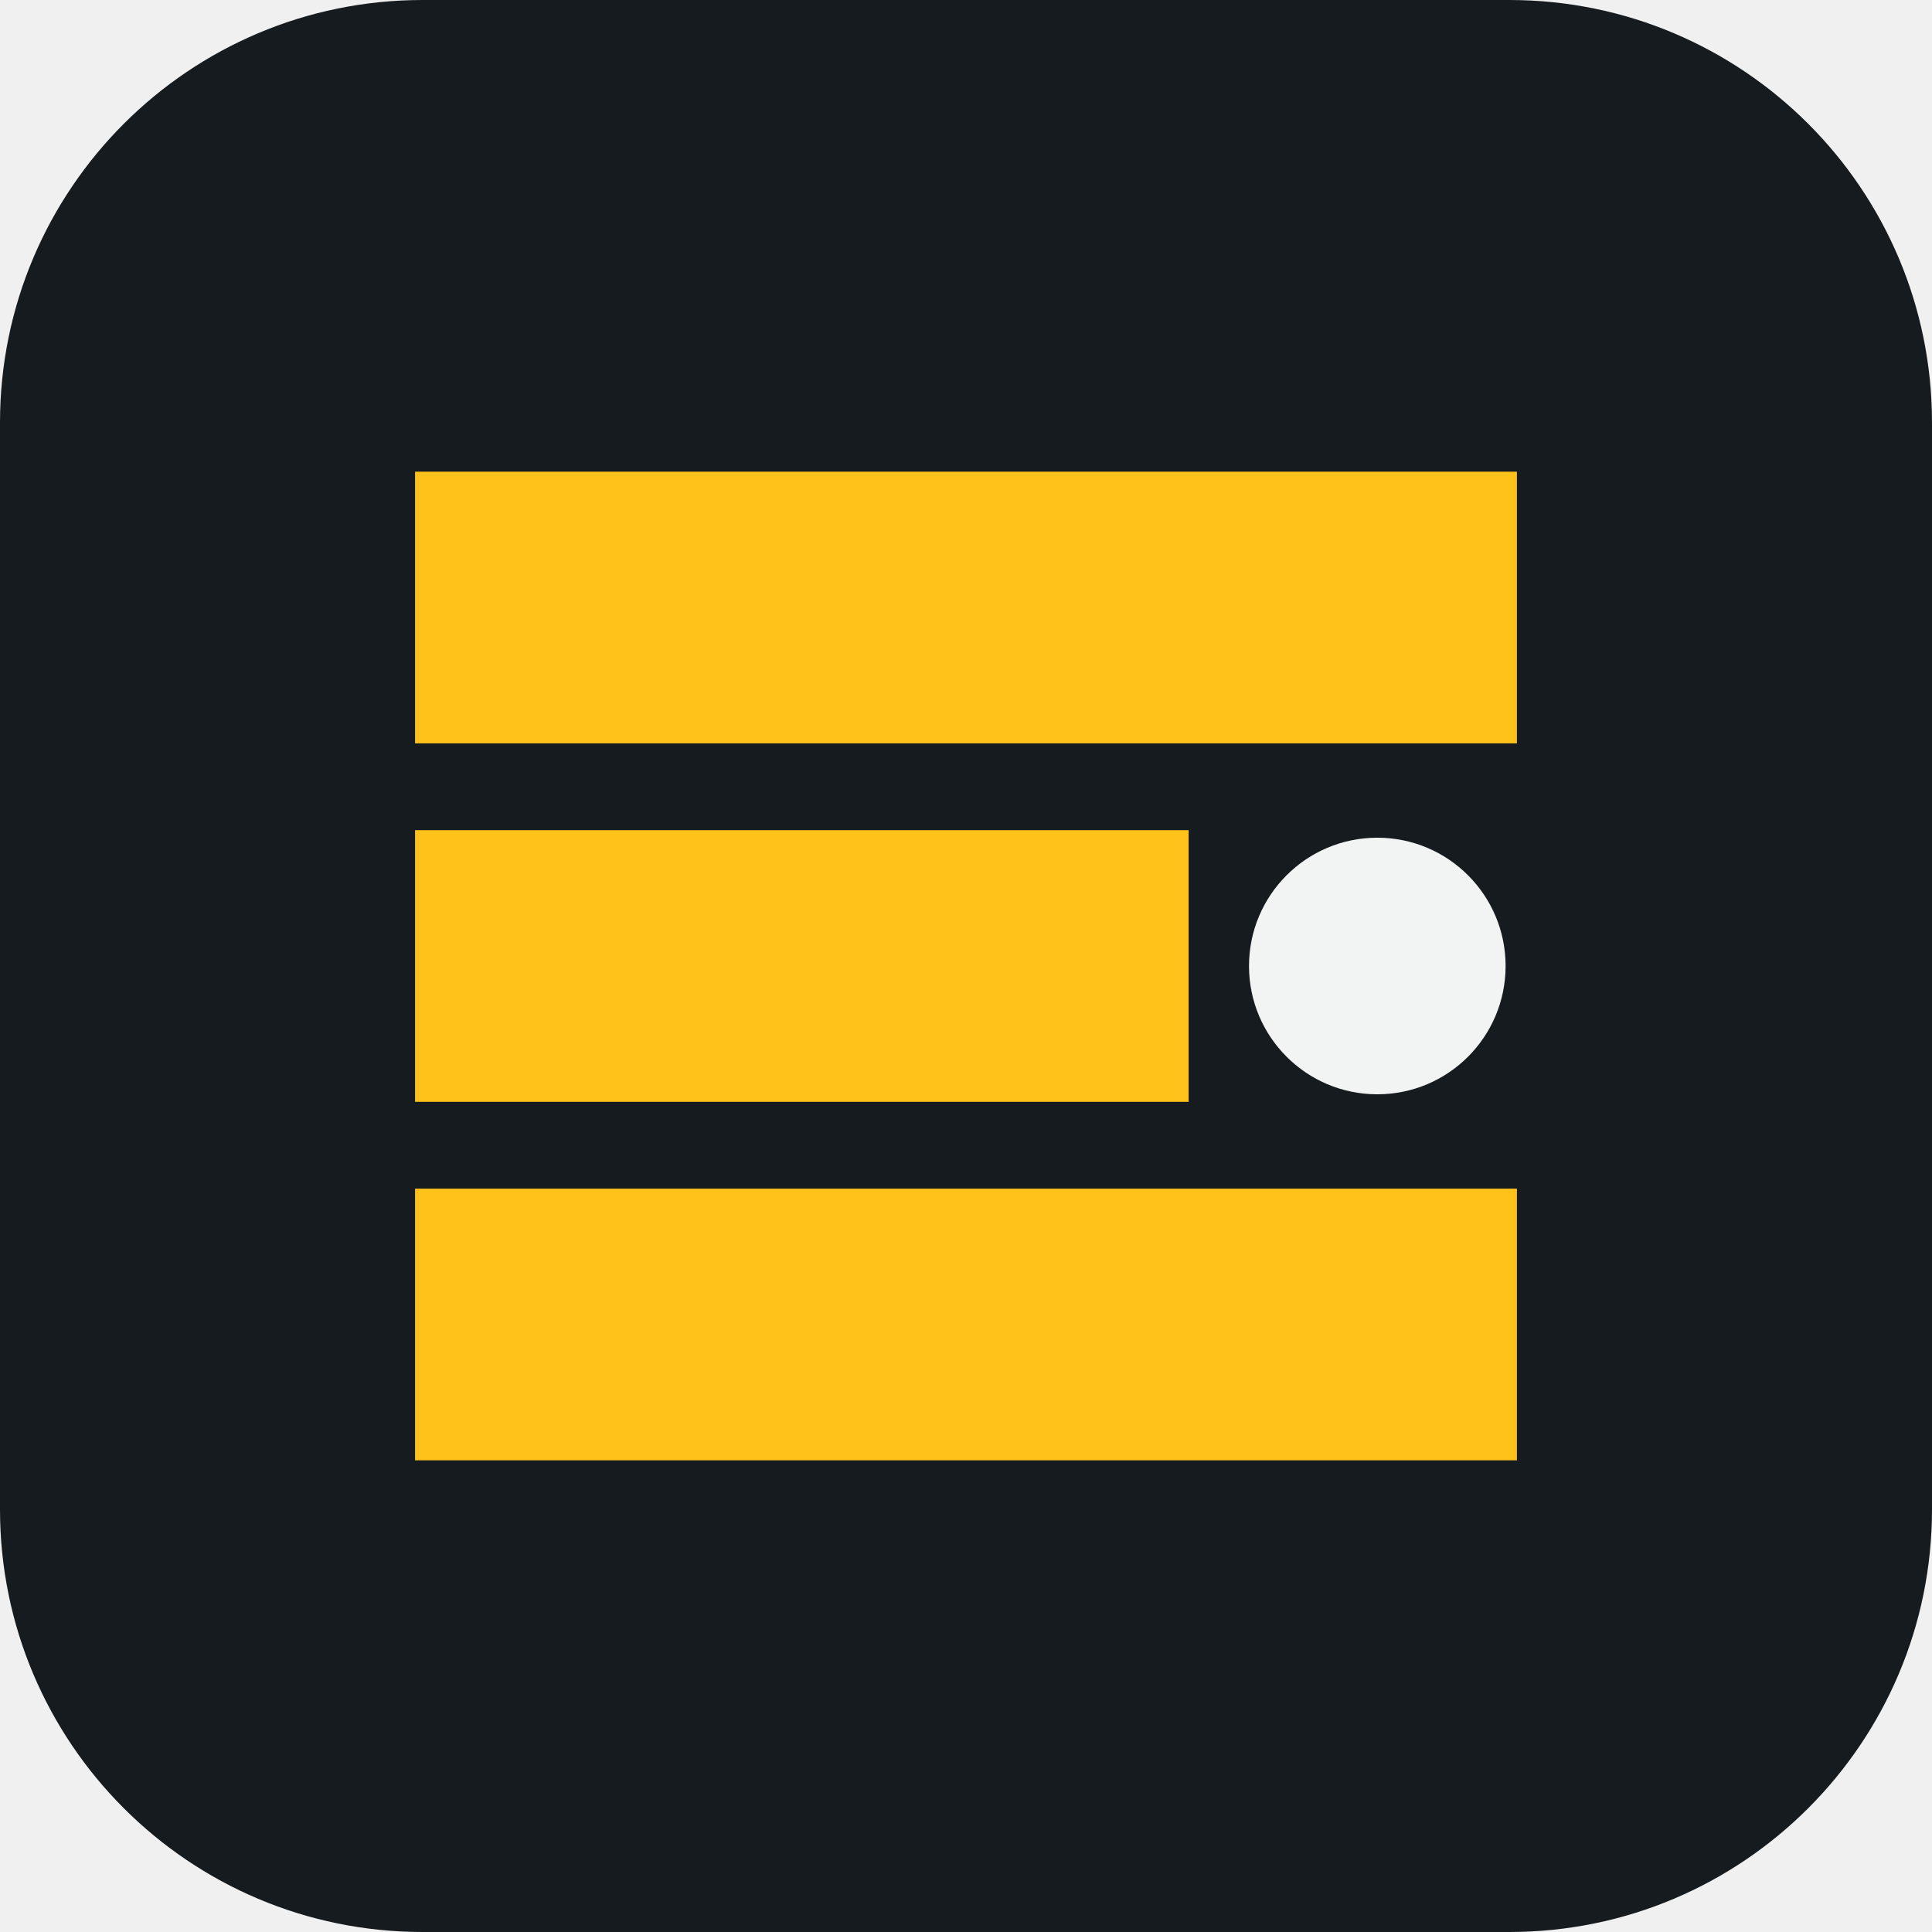
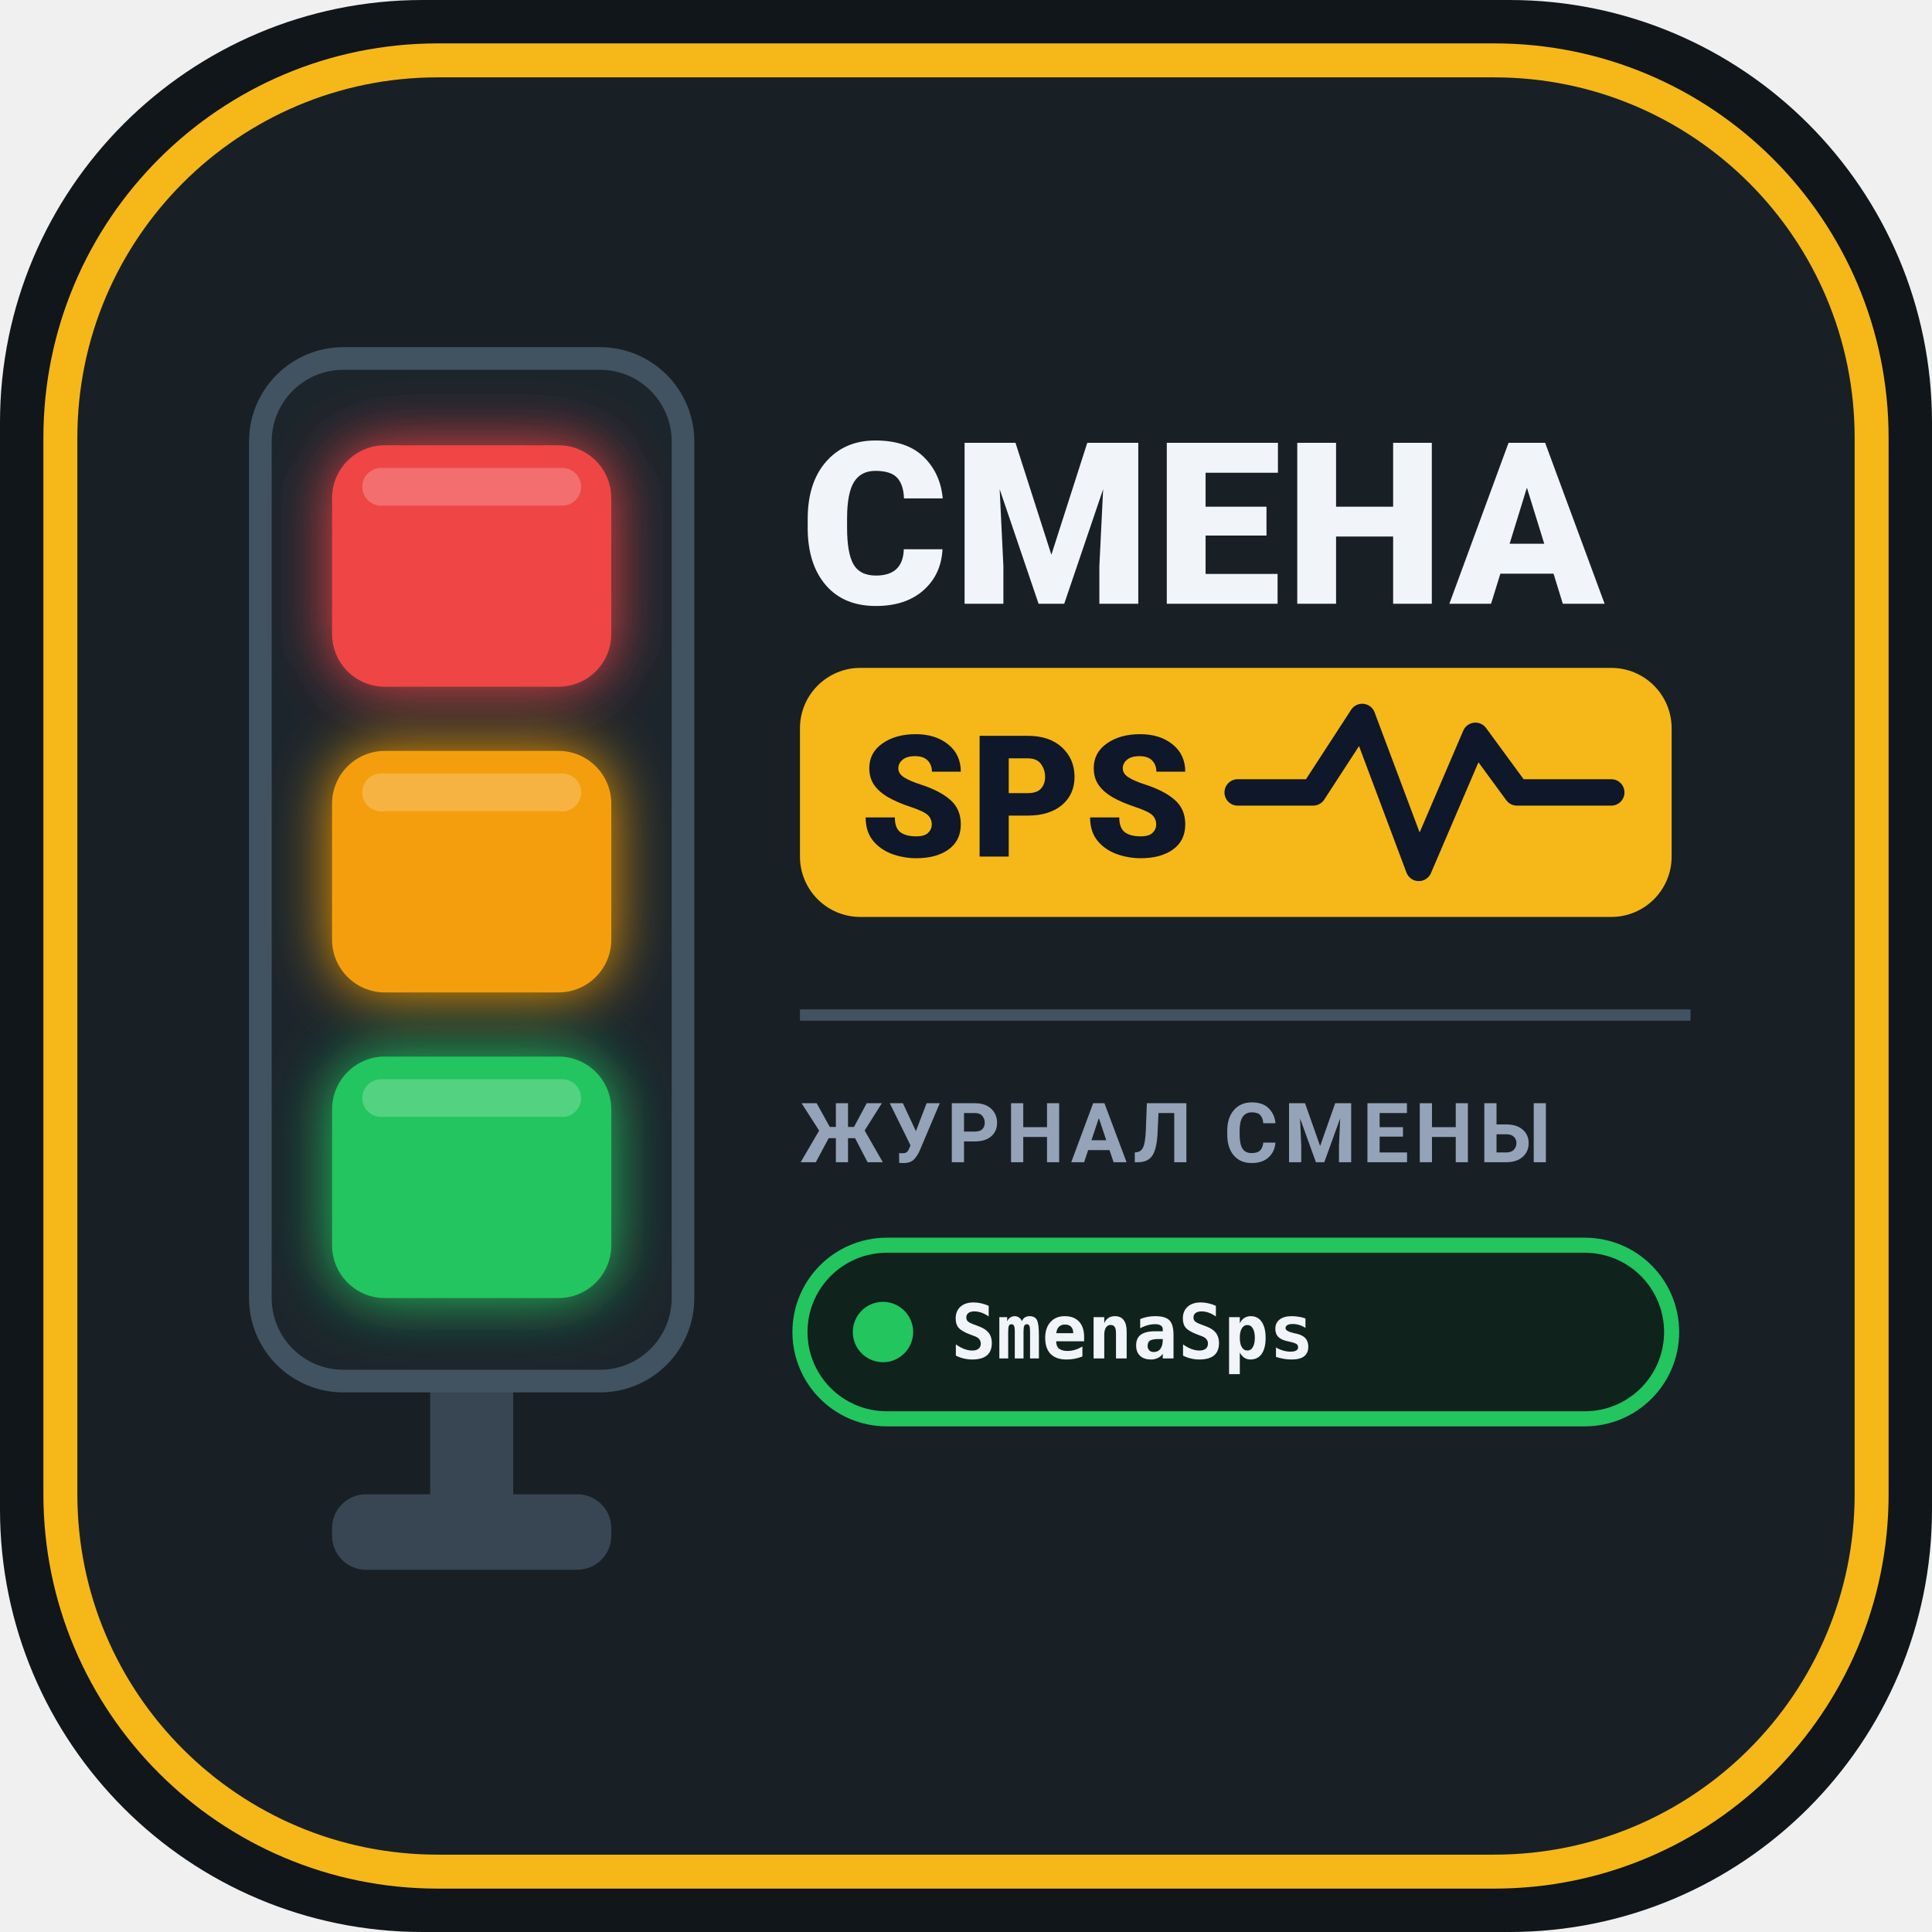
- <svg xmlns="http://www.w3.org/2000/svg" viewBox="0 0 512 512">
-   <rect width="512" height="512" rx="112" fill="#151b1f" />
-   <path d="M110 125h292v72H110zm0 95h205v72H110zm0 95h292v72H110z" fill="#ffc21a" />
-   <circle cx="365" cy="256" r="34" fill="#f2f4f3" />
+ <svg xmlns="http://www.w3.org/2000/svg" viewBox="0 0 512 512" width="512" height="512">
+   <defs>
+     <filter id="glow-red" x="-30%" y="-30%" width="160%" height="160%">
+       <feGaussianBlur stdDeviation="8" result="blur" />
+       <feMerge>
+         <feMergeNode in="blur" />
+         <feMergeNode in="SourceGraphic" />
+       </feMerge>
+     </filter>
+     <filter id="glow-amber" x="-30%" y="-30%" width="160%" height="160%">
+       <feGaussianBlur stdDeviation="8" result="blur" />
+       <feMerge>
+         <feMergeNode in="blur" />
+         <feMergeNode in="SourceGraphic" />
+       </feMerge>
+     </filter>
+     <filter id="glow-green" x="-30%" y="-30%" width="160%" height="160%">
+       <feGaussianBlur stdDeviation="8" result="blur" />
+       <feMerge>
+         <feMergeNode in="blur" />
+         <feMergeNode in="SourceGraphic" />
+       </feMerge>
+     </filter>
+   </defs>
+   <rect x="0" y="0" width="512" height="512" rx="112" fill="#10161A" />
+   <rect x="16" y="16" width="480" height="480" rx="100" fill="#182026" stroke="#F5B818" stroke-width="9" />
+   <rect x="114" y="366" width="22" height="36" fill="#374652" />
+   <rect x="88" y="396" width="74" height="20" rx="9" fill="#374652" />
+   <rect x="69" y="95" width="112" height="271" rx="22" fill="#1C252C" stroke="#415260" stroke-width="6" />
+   <rect x="88" y="118" width="74" height="64" rx="14" fill="#EF4444" filter="url(#glow-red)" />
+   <rect x="96" y="124" width="58" height="10" rx="5" fill="#FFFFFF" fill-opacity="0.22" />
+   <rect x="88" y="199" width="74" height="64" rx="14" fill="#F59E0B" filter="url(#glow-amber)" />
+   <rect x="96" y="205" width="58" height="10" rx="5" fill="#FFFFFF" fill-opacity="0.22" />
+   <rect x="88" y="280" width="74" height="64" rx="14" fill="#22C55E" filter="url(#glow-green)" />
+   <rect x="96" y="286" width="58" height="10" rx="5" fill="#FFFFFF" fill-opacity="0.22" />
+   <text x="212" y="160" font-family="system-ui, -apple-system, 'Segoe UI', Roboto, Arial, sans-serif" font-size="60" font-weight="800" fill="#F1F5F9" letter-spacing="1">СМЕНА</text>
+   <rect x="212" y="177" width="231" height="66" rx="16" fill="#F5B818" />
+   <text x="228" y="227" font-family="system-ui, -apple-system, 'Segoe UI', Roboto, Arial, sans-serif" font-size="45" font-weight="900" fill="#0F172A" letter-spacing="1">SPS</text>
+   <polyline points="328,210 348,210 361,190 376,230 391,195 402,210 427,210" fill="none" stroke="#0F172A" stroke-width="7" stroke-linecap="round" stroke-linejoin="round" />
+   <line x1="212" y1="269" x2="448" y2="269" stroke="#415260" stroke-width="3" />
+   <text x="212" y="308" font-family="system-ui, -apple-system, 'Segoe UI', Roboto, Arial, sans-serif" font-size="22" font-weight="700" fill="#94A3B8" letter-spacing="1.5">ЖУРНАЛ СМЕНЫ</text>
+   <rect x="212" y="330" width="231" height="46" rx="23" fill="#0F231C" stroke="#22C55E" stroke-width="4" />
+   <circle cx="234" cy="353" r="8" fill="#22C55E" />
+   <text x="252" y="360" font-family="ui-monospace, SFMono-Regular, Menlo, Consolas, monospace" font-size="20" font-weight="700" fill="#F1F5F9">SmenaSps</text>
</svg>
